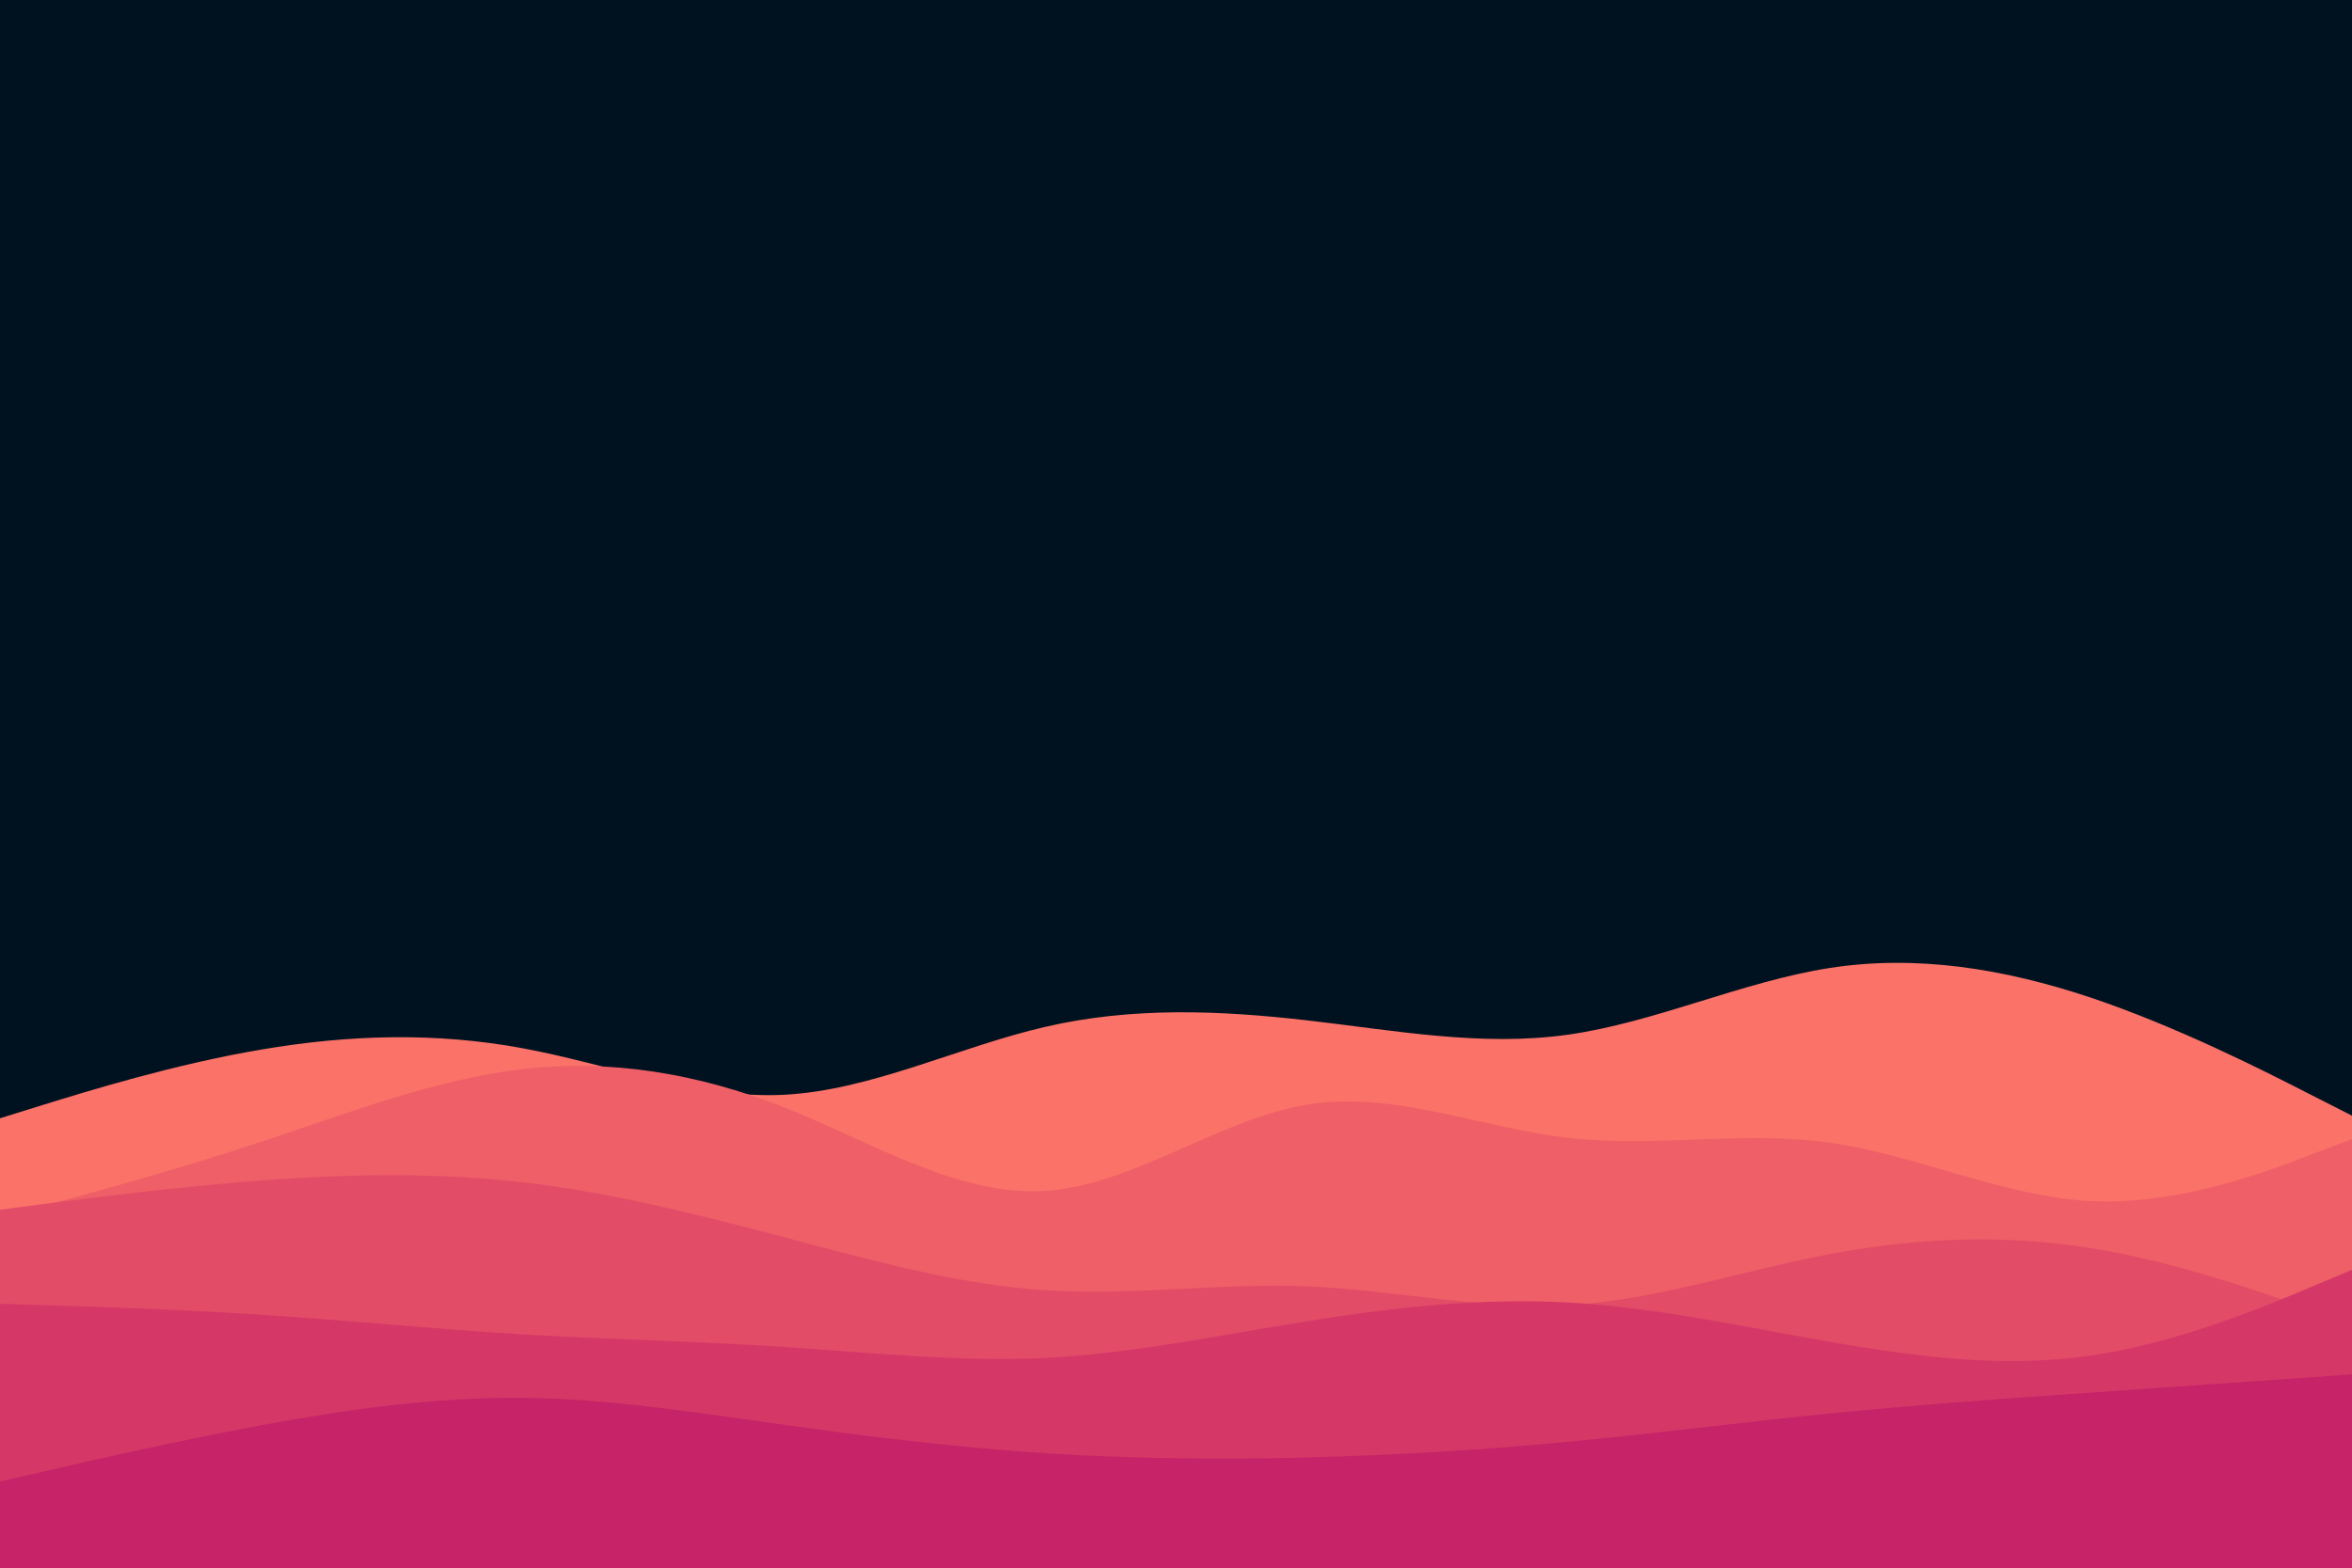
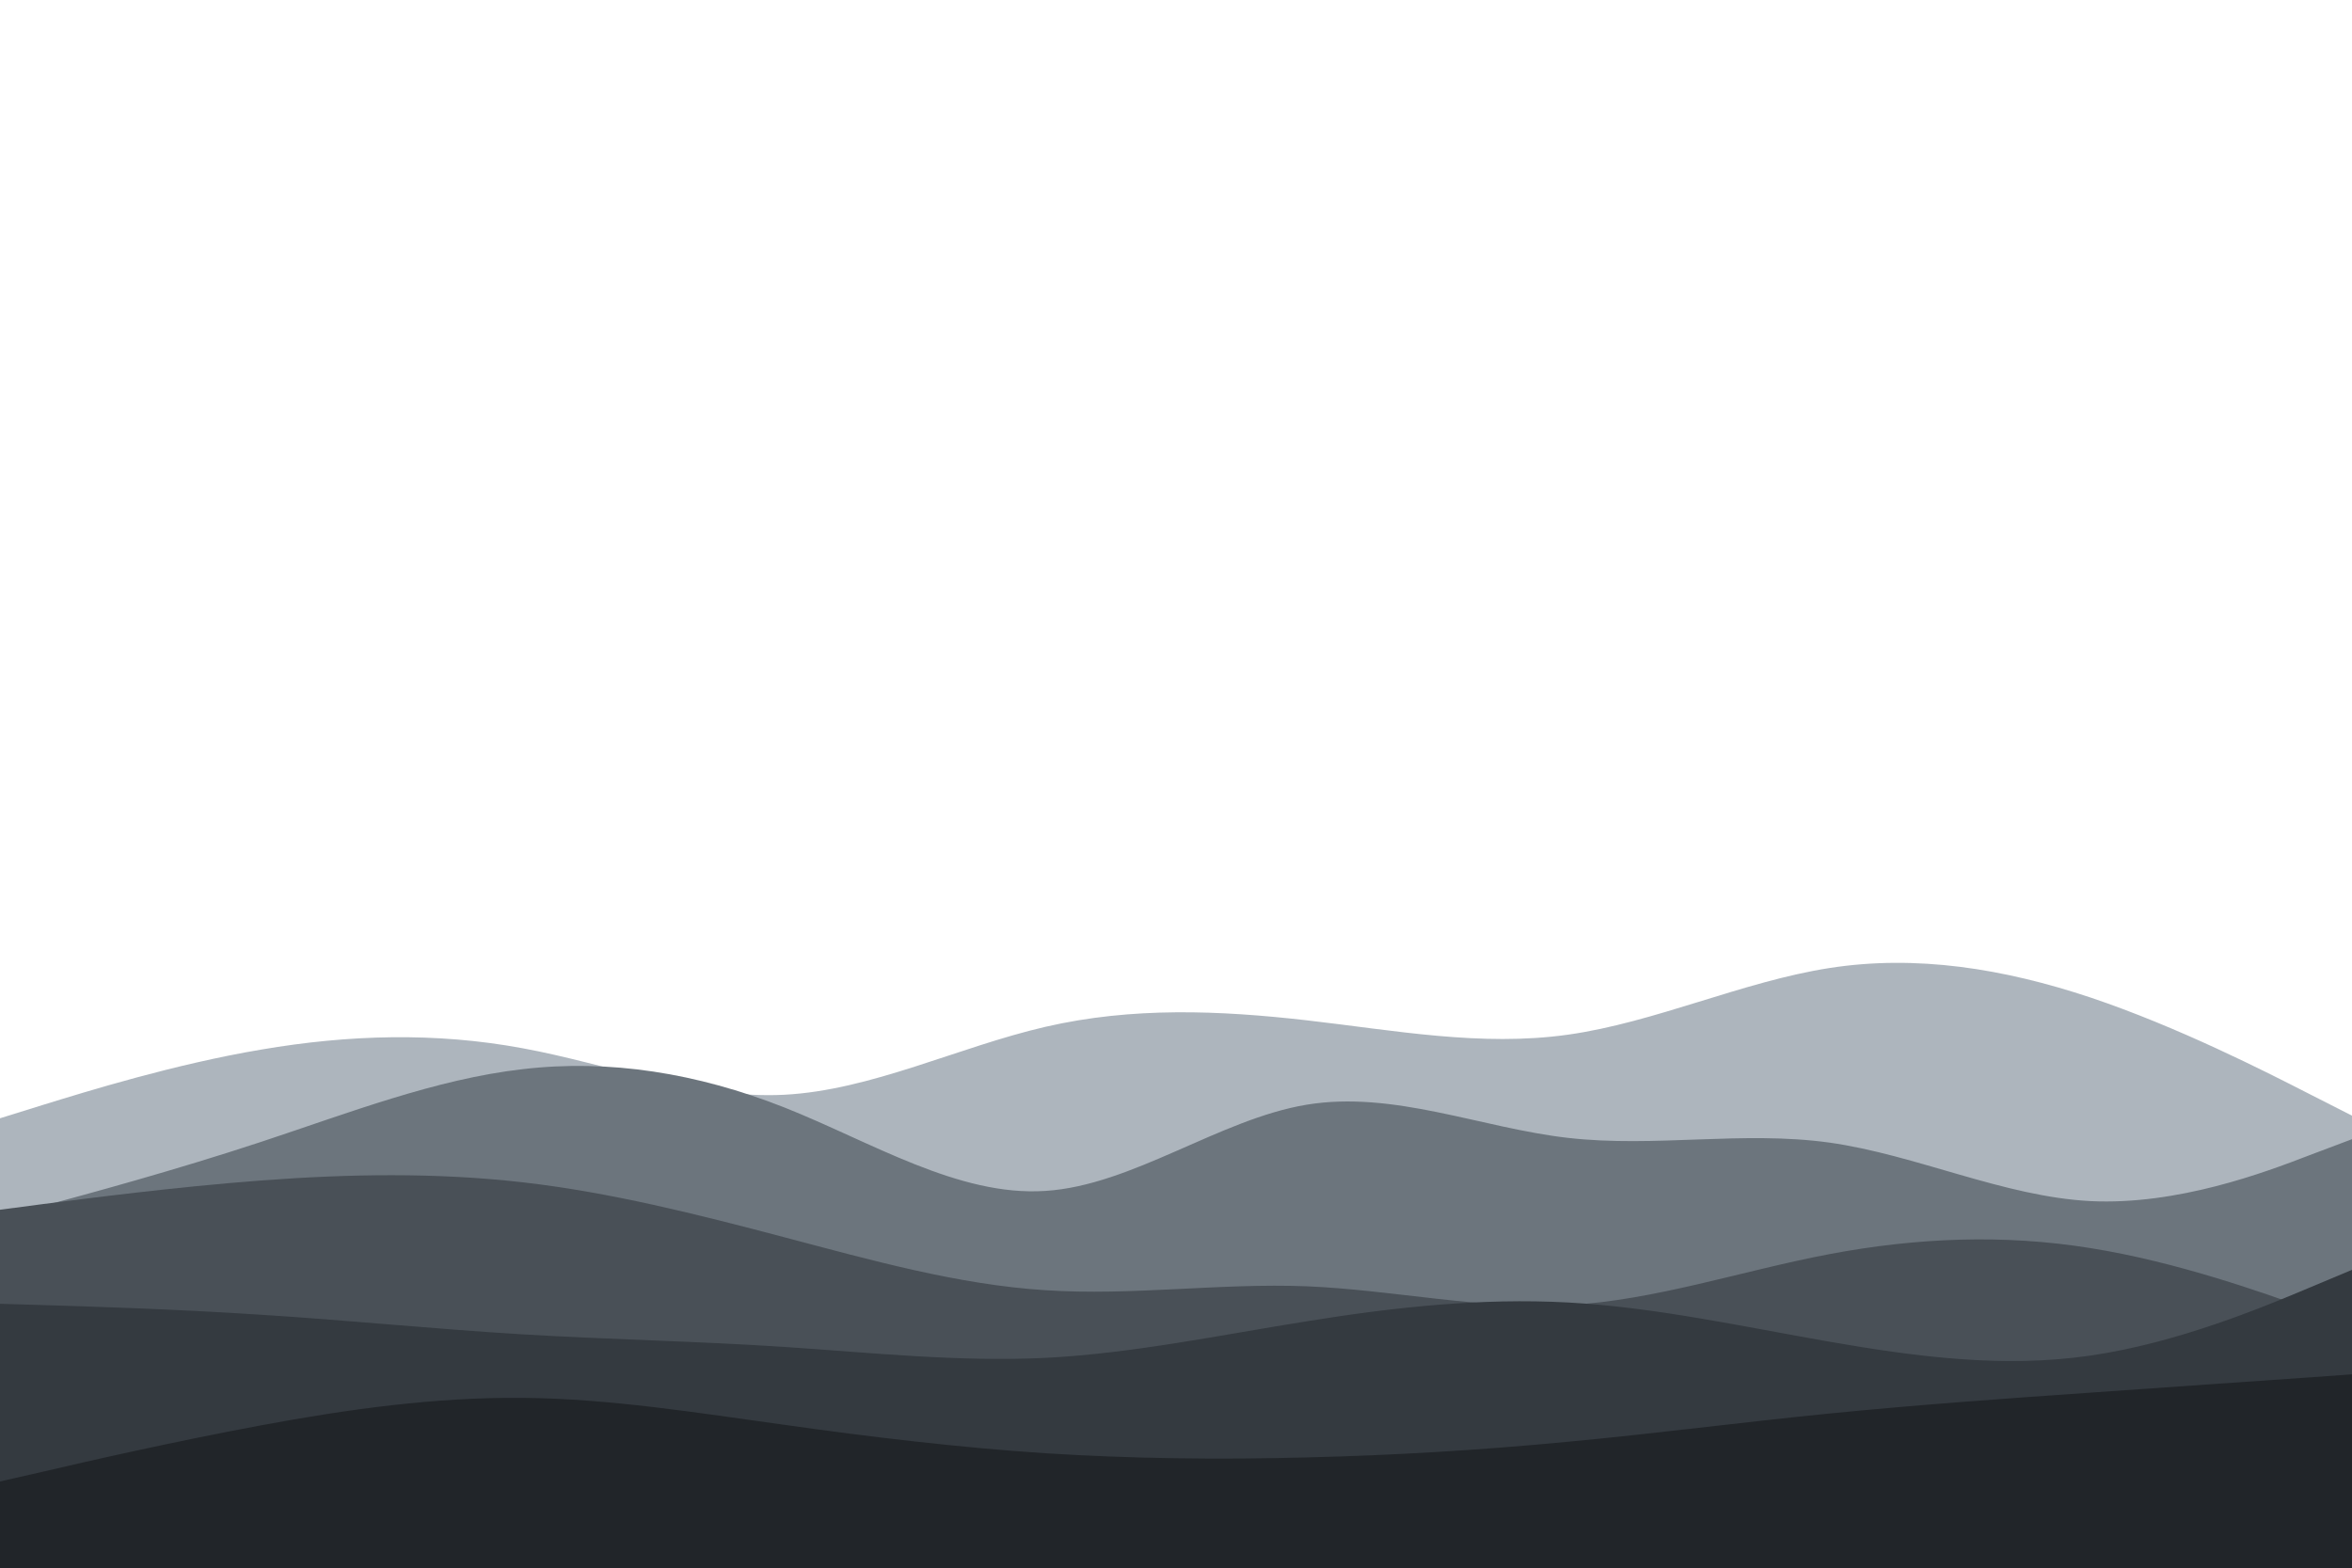
<svg xmlns="http://www.w3.org/2000/svg" id="visual" viewBox="0 0 900 600" width="900" height="600" version="1.1">
-   <rect x="0" y="0" width="900" height="600" fill="#001220" />
-   <path d="M0 428L16.7 422.8C33.3 417.7 66.7 407.3 100 401.7C133.3 396 166.7 395 200 401.2C233.3 407.3 266.7 420.7 300 419C333.3 417.3 366.7 400.7 400 393C433.3 385.3 466.7 386.7 500 390.5C533.3 394.3 566.7 400.7 600 396C633.3 391.3 666.7 375.7 700 370.5C733.3 365.3 766.7 370.7 800 381.8C833.3 393 866.7 410 883.3 418.5L900 427L900 601L883.3 601C866.7 601 833.3 601 800 601C766.7 601 733.3 601 700 601C666.7 601 633.3 601 600 601C566.7 601 533.3 601 500 601C466.7 601 433.3 601 400 601C366.7 601 333.3 601 300 601C266.7 601 233.3 601 200 601C166.7 601 133.3 601 100 601C66.7 601 33.3 601 16.7 601L0 601Z" fill="#fa7268" />
-   <path d="M0 466L16.7 461.5C33.3 457 66.7 448 100 437C133.3 426 166.7 413 200 409.2C233.3 405.3 266.7 410.7 300 423.8C333.3 437 366.7 458 400 455.8C433.3 453.7 466.7 428.3 500 422.8C533.3 417.3 566.7 431.7 600 435.5C633.3 439.3 666.7 432.7 700 437.3C733.3 442 766.7 458 800 459.7C833.3 461.3 866.7 448.7 883.3 442.3L900 436L900 601L883.3 601C866.7 601 833.3 601 800 601C766.7 601 733.3 601 700 601C666.7 601 633.3 601 600 601C566.7 601 533.3 601 500 601C466.7 601 433.3 601 400 601C366.7 601 333.3 601 300 601C266.7 601 233.3 601 200 601C166.7 601 133.3 601 100 601C66.7 601 33.3 601 16.7 601L0 601Z" fill="#ef5f67" />
-   <path d="M0 463L16.7 460.8C33.3 458.7 66.7 454.3 100 451.8C133.3 449.3 166.7 448.7 200 452.5C233.3 456.3 266.7 464.7 300 473.5C333.3 482.3 366.7 491.7 400 493.8C433.3 496 466.7 491 500 492.3C533.3 493.7 566.7 501.3 600 499.5C633.3 497.7 666.7 486.3 700 480C733.3 473.7 766.7 472.3 800 477.7C833.3 483 866.7 495 883.3 501L900 507L900 601L883.3 601C866.7 601 833.3 601 800 601C766.7 601 733.3 601 700 601C666.7 601 633.3 601 600 601C566.7 601 533.3 601 500 601C466.7 601 433.3 601 400 601C366.7 601 333.3 601 300 601C266.7 601 233.3 601 200 601C166.7 601 133.3 601 100 601C66.7 601 33.3 601 16.7 601L0 601Z" fill="#e34c67" />
-   <path d="M0 499L16.7 499.5C33.3 500 66.7 501 100 503.2C133.3 505.3 166.7 508.7 200 510.7C233.3 512.7 266.7 513.3 300 515.5C333.3 517.7 366.7 521.3 400 519.7C433.3 518 466.7 511 500 505.7C533.3 500.3 566.7 496.7 600 498.5C633.3 500.3 666.7 507.7 700 513.5C733.3 519.3 766.7 523.7 800 518.8C833.3 514 866.7 500 883.3 493L900 486L900 601L883.3 601C866.7 601 833.3 601 800 601C766.7 601 733.3 601 700 601C666.7 601 633.3 601 600 601C566.7 601 533.3 601 500 601C466.7 601 433.3 601 400 601C366.7 601 333.3 601 300 601C266.7 601 233.3 601 200 601C166.7 601 133.3 601 100 601C66.7 601 33.3 601 16.7 601L0 601Z" fill="#d53867" />
-   <path d="M0 567L16.7 563.2C33.3 559.3 66.7 551.7 100 545.5C133.3 539.3 166.7 534.7 200 535C233.3 535.3 266.7 540.7 300 545.3C333.3 550 366.7 554 400 556.2C433.3 558.3 466.7 558.7 500 557.8C533.3 557 566.7 555 600 551.8C633.3 548.7 666.7 544.3 700 541C733.3 537.7 766.7 535.3 800 533C833.3 530.7 866.7 528.3 883.3 527.2L900 526L900 601L883.3 601C866.7 601 833.3 601 800 601C766.7 601 733.3 601 700 601C666.7 601 633.3 601 600 601C566.7 601 533.3 601 500 601C466.7 601 433.3 601 400 601C366.7 601 333.3 601 300 601C266.7 601 233.3 601 200 601C166.7 601 133.3 601 100 601C66.7 601 33.3 601 16.7 601L0 601Z" fill="#c62368" />
+   <path d="M0 428L16.7 422.8C33.3 417.7 66.7 407.3 100 401.7C133.3 396 166.7 395 200 401.2C233.3 407.3 266.7 420.7 300 419C333.3 417.3 366.7 400.7 400 393C433.3 385.3 466.7 386.7 500 390.5C533.3 394.3 566.7 400.7 600 396C633.3 391.3 666.7 375.7 700 370.5C733.3 365.3 766.7 370.7 800 381.8C833.3 393 866.7 410 883.3 418.5L900 427L900 601L883.3 601C866.7 601 833.3 601 800 601C766.7 601 733.3 601 700 601C666.7 601 633.3 601 600 601C566.7 601 533.3 601 500 601C466.7 601 433.3 601 400 601C366.7 601 333.3 601 300 601C266.7 601 233.3 601 200 601C166.7 601 133.3 601 100 601C66.7 601 33.3 601 16.7 601L0 601Z" fill="#adb5bd" />
+   <path d="M0 466L16.7 461.5C33.3 457 66.7 448 100 437C133.3 426 166.7 413 200 409.2C233.3 405.3 266.7 410.7 300 423.8C333.3 437 366.7 458 400 455.8C433.3 453.7 466.7 428.3 500 422.8C533.3 417.3 566.7 431.7 600 435.5C633.3 439.3 666.7 432.7 700 437.3C733.3 442 766.7 458 800 459.7C833.3 461.3 866.7 448.7 883.3 442.3L900 436L900 601L883.3 601C866.7 601 833.3 601 800 601C766.7 601 733.3 601 700 601C666.7 601 633.3 601 600 601C566.7 601 533.3 601 500 601C466.7 601 433.3 601 400 601C366.7 601 333.3 601 300 601C266.7 601 233.3 601 200 601C166.7 601 133.3 601 100 601C66.7 601 33.3 601 16.7 601L0 601Z" fill="#6c757d" />
+   <path d="M0 463L16.7 460.8C33.3 458.7 66.7 454.3 100 451.8C133.3 449.3 166.7 448.7 200 452.5C233.3 456.3 266.7 464.7 300 473.5C333.3 482.3 366.7 491.7 400 493.8C433.3 496 466.7 491 500 492.3C533.3 493.7 566.7 501.3 600 499.5C633.3 497.7 666.7 486.3 700 480C733.3 473.7 766.7 472.3 800 477.7C833.3 483 866.7 495 883.3 501L900 507L900 601L883.3 601C866.7 601 833.3 601 800 601C766.7 601 733.3 601 700 601C666.7 601 633.3 601 600 601C566.7 601 533.3 601 500 601C466.7 601 433.3 601 400 601C366.7 601 333.3 601 300 601C266.7 601 233.3 601 200 601C166.7 601 133.3 601 100 601C66.7 601 33.3 601 16.7 601L0 601Z" fill="#495057" />
+   <path d="M0 499L16.7 499.5C33.3 500 66.7 501 100 503.2C133.3 505.3 166.7 508.7 200 510.7C233.3 512.7 266.7 513.3 300 515.5C333.3 517.7 366.7 521.3 400 519.7C433.3 518 466.7 511 500 505.7C533.3 500.3 566.7 496.7 600 498.5C633.3 500.3 666.7 507.7 700 513.5C733.3 519.3 766.7 523.7 800 518.8C833.3 514 866.7 500 883.3 493L900 486L900 601L883.3 601C866.7 601 833.3 601 800 601C766.7 601 733.3 601 700 601C666.7 601 633.3 601 600 601C566.7 601 533.3 601 500 601C466.7 601 433.3 601 400 601C366.7 601 333.3 601 300 601C266.7 601 233.3 601 200 601C166.7 601 133.3 601 100 601C66.7 601 33.3 601 16.7 601L0 601Z" fill="#343a40" />
+   <path d="M0 567L16.7 563.2C33.3 559.3 66.7 551.7 100 545.5C133.3 539.3 166.7 534.7 200 535C233.3 535.3 266.7 540.7 300 545.3C333.3 550 366.7 554 400 556.2C433.3 558.3 466.7 558.7 500 557.8C533.3 557 566.7 555 600 551.8C633.3 548.7 666.7 544.3 700 541C733.3 537.7 766.7 535.3 800 533C833.3 530.7 866.7 528.3 883.3 527.2L900 526L900 601L883.3 601C866.7 601 833.3 601 800 601C766.7 601 733.3 601 700 601C666.7 601 633.3 601 600 601C566.7 601 533.3 601 500 601C466.7 601 433.3 601 400 601C366.7 601 333.3 601 300 601C266.7 601 233.3 601 200 601C166.7 601 133.3 601 100 601C66.7 601 33.3 601 16.7 601L0 601Z" fill="#212529" />
</svg>
